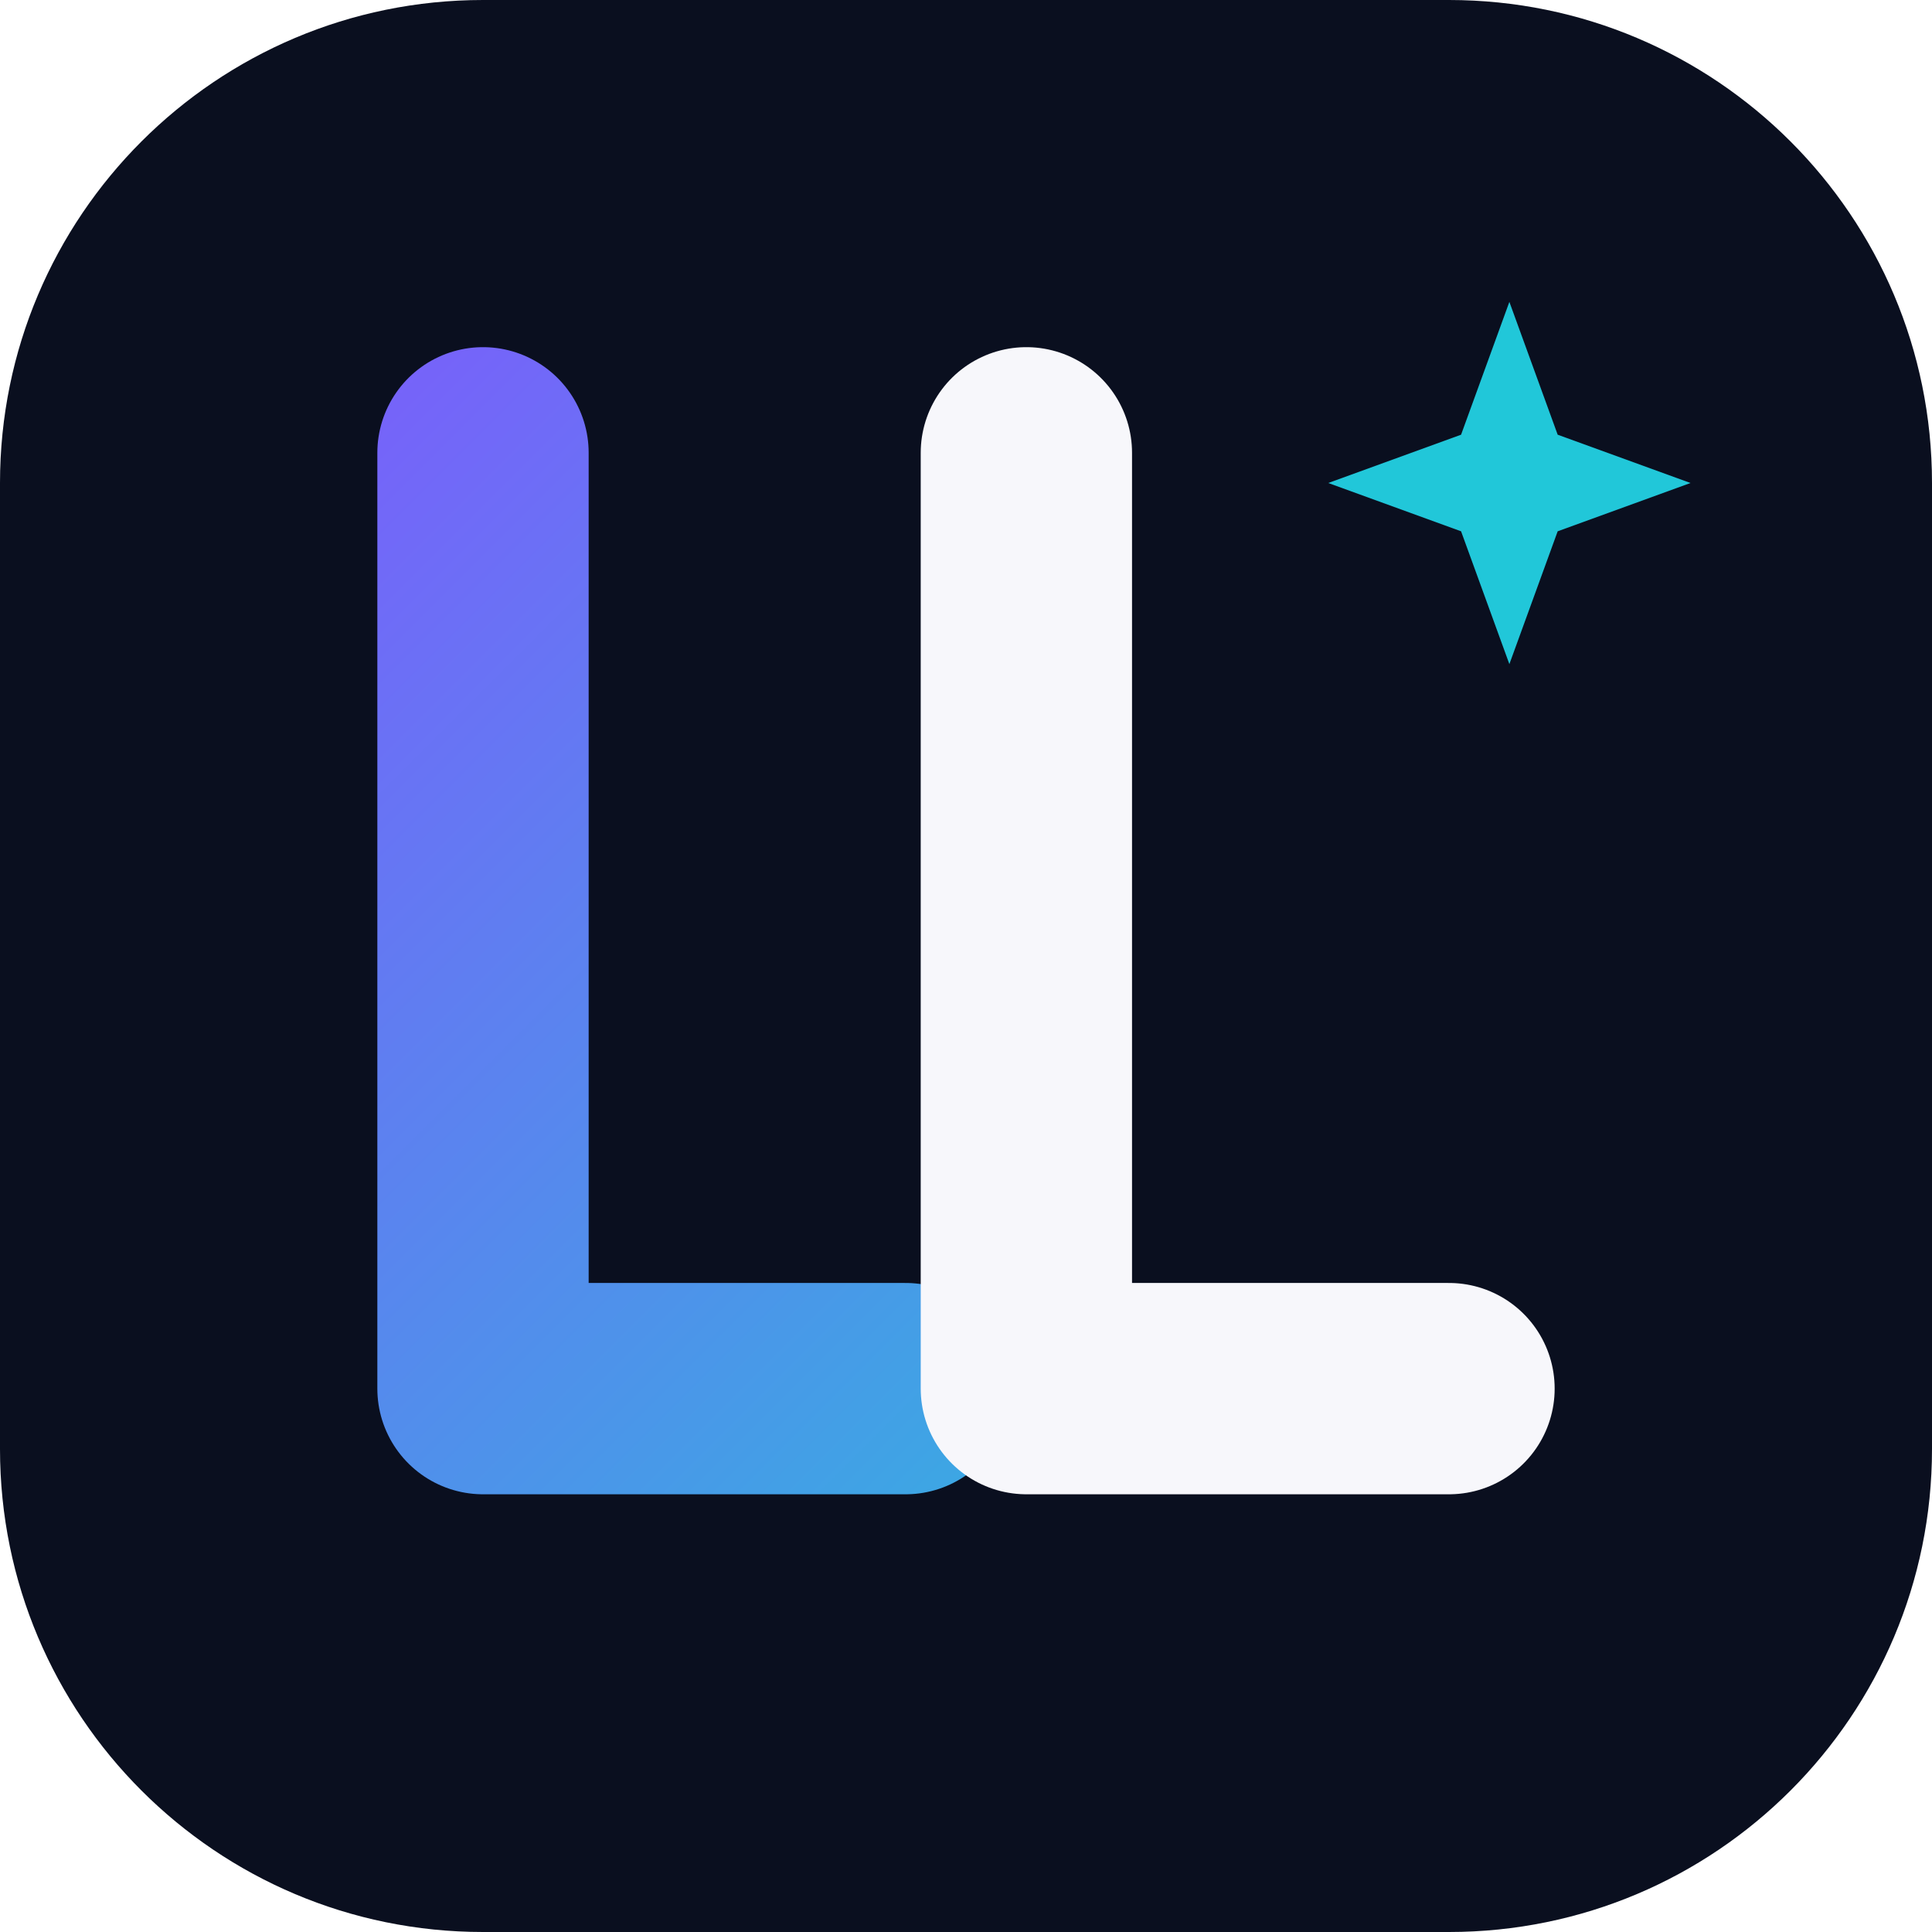
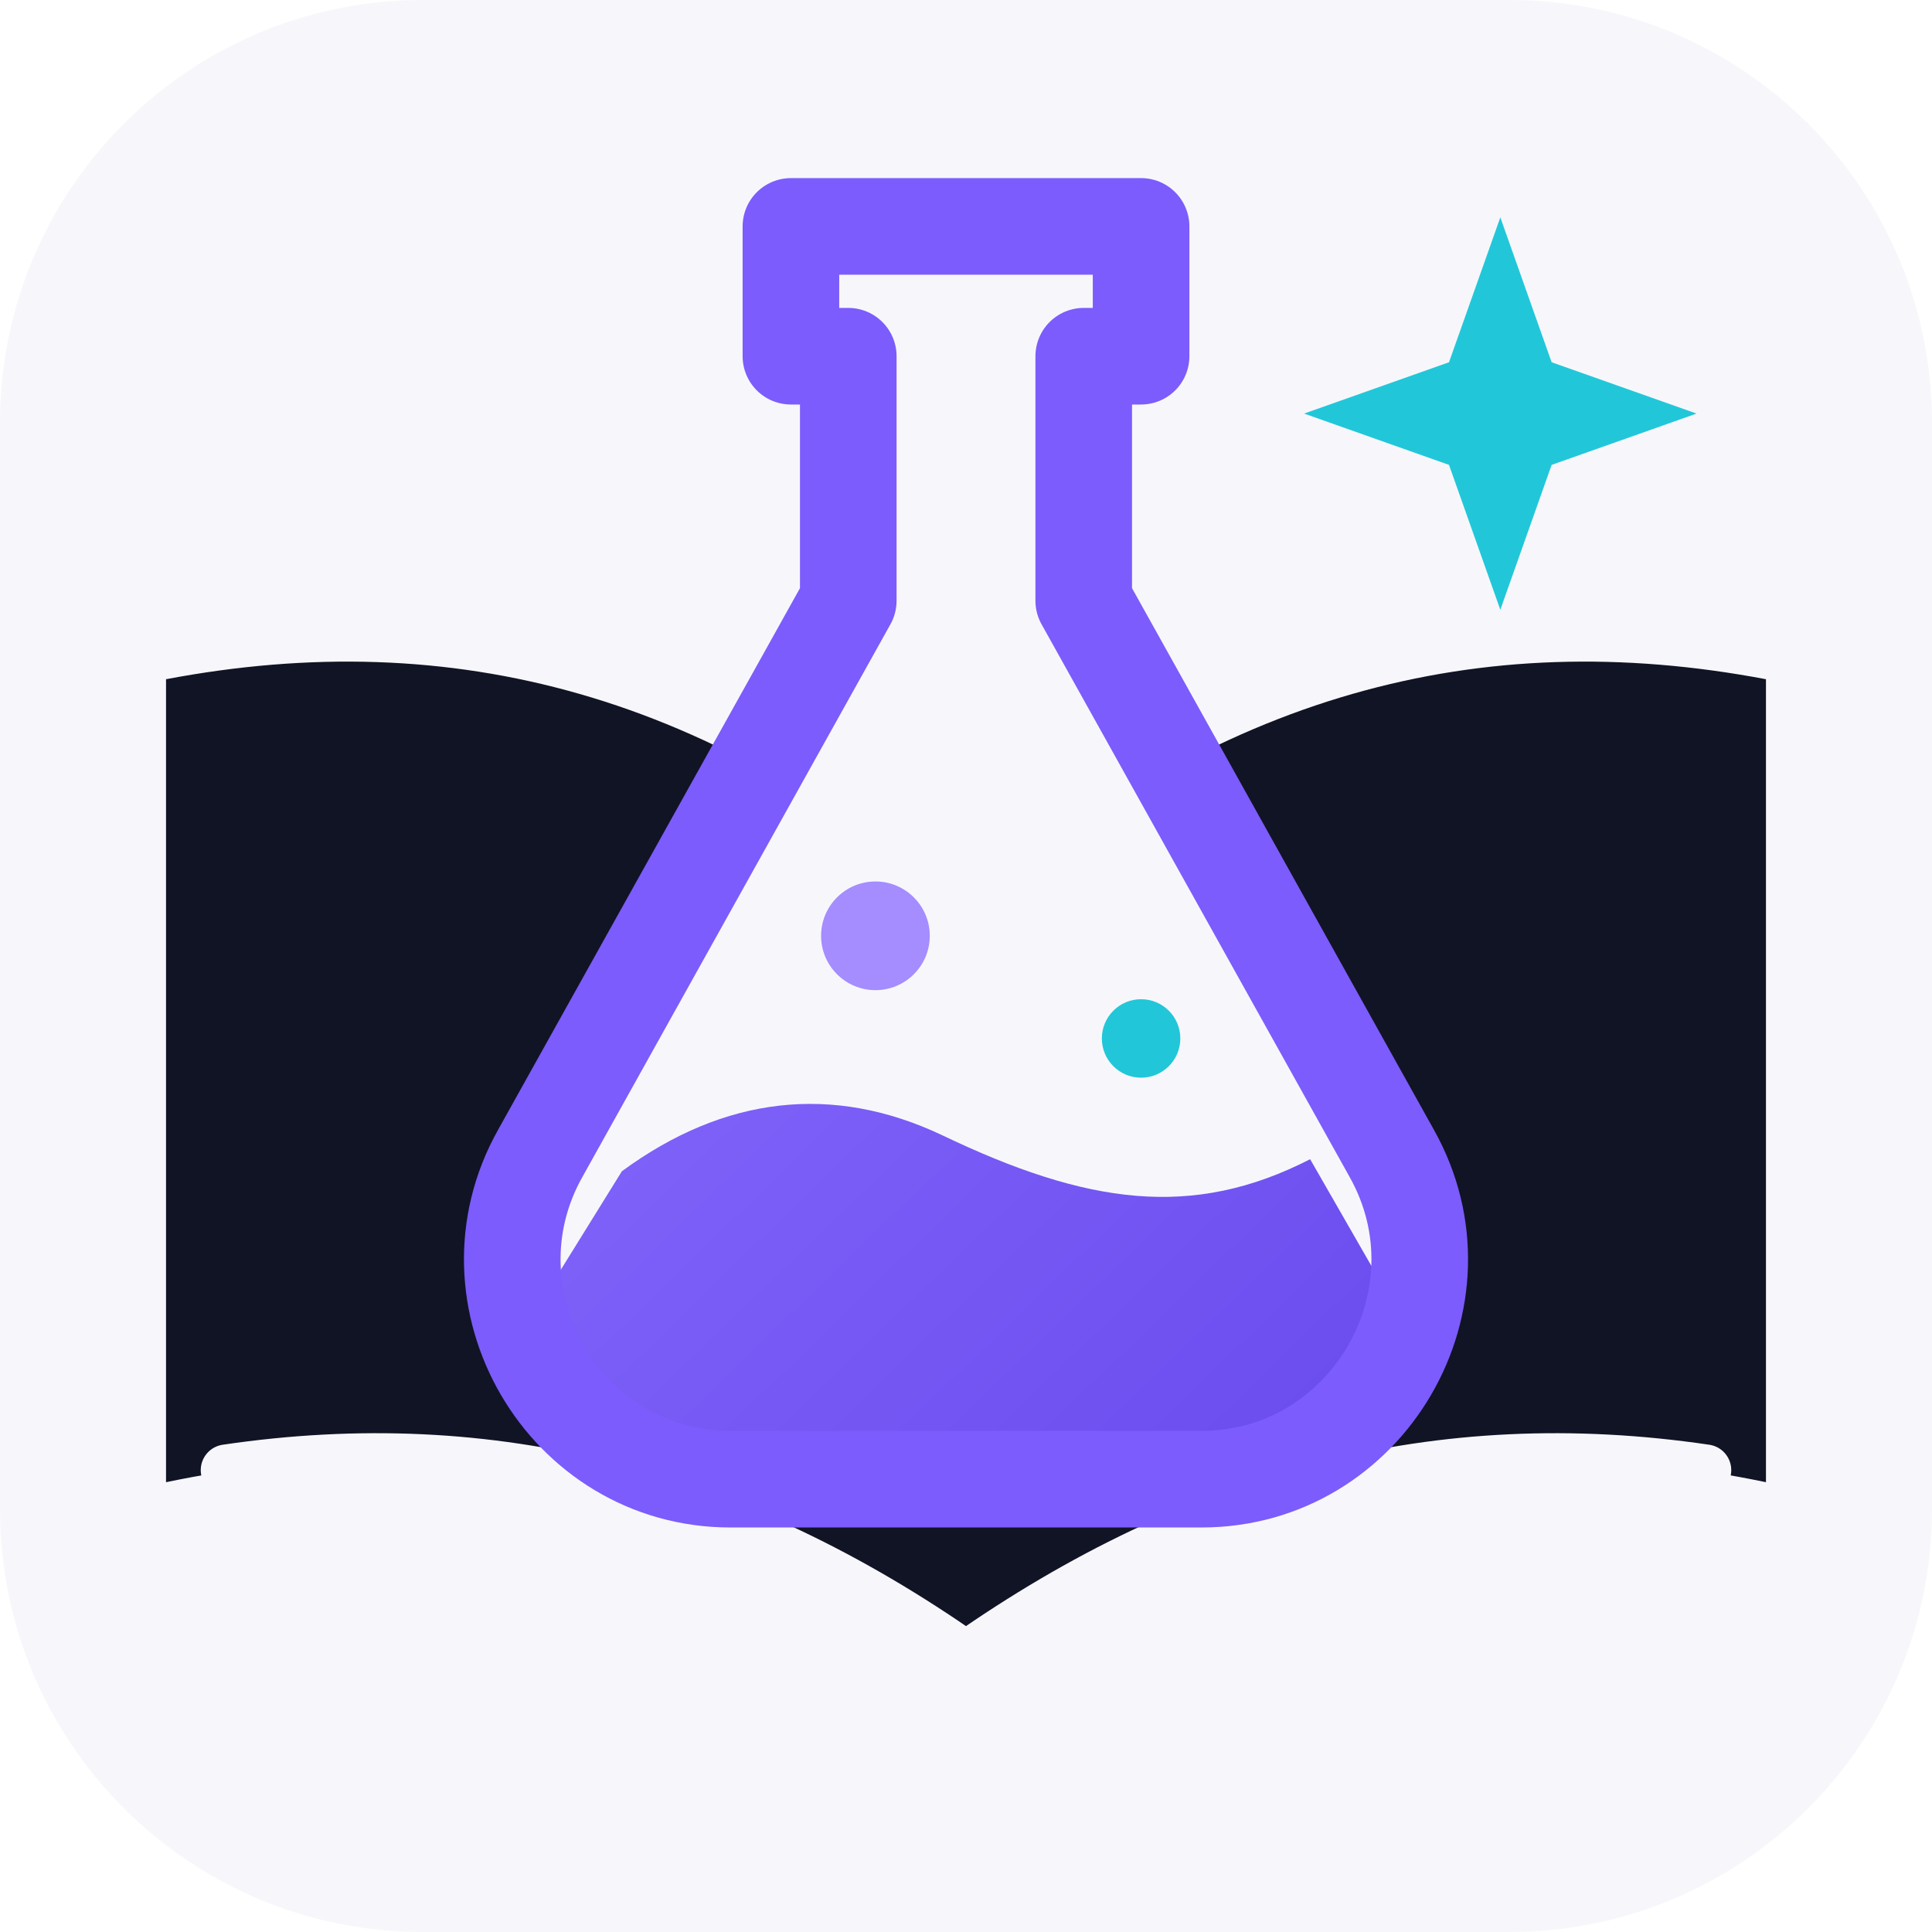
<svg xmlns="http://www.w3.org/2000/svg" viewBox="0 0 64 64">
  <defs>
-     <linearGradient id="litlab" x1="10" y1="10" x2="54" y2="54" gradientUnits="userSpaceOnUse">
-       <stop stop-color="#7C5CFC" />
-       <stop offset="1" stop-color="#21C7D9" />
+     <linearGradient id="violet" x1="18" y1="18" x2="48" y2="49" gradientUnits="userSpaceOnUse">
+       <stop stop-color="#8B70FF" />
+       <stop offset="1" stop-color="#6849ED" />
    </linearGradient>
  </defs>
-   <rect width="64" height="64" rx="16" fill="#0A0F1F" />
-   <path d="M16 15v31h14" fill="none" stroke="url(#litlab)" stroke-width="7" stroke-linecap="round" stroke-linejoin="round" />
-   <path d="M34 15v31h14" fill="none" stroke="#F7F7FB" stroke-width="7" stroke-linecap="round" stroke-linejoin="round" />
-   <path d="m50 10 1.6 4.4L56 16l-4.4 1.6L50 22l-1.6-4.4L44 16l4.4-1.6z" fill="#21C7D9" />
+   <rect width="64" height="64" rx="14" fill="#F7F7FB" />
+   <path d="M5.5 22.5c9.5-1.8 18.2.5 26.5 7.8v24.2c-8.1-5.5-16.9-7.4-26.5-5.4z" fill="#111425" />
+   <path d="M58.5 22.5c-9.5-1.8-18.2.5-26.5 7.8v24.2c8.1-5.5 16.9-7.4 26.5-5.4z" fill="#111425" />
+   <path d="M7.5 48.7c8.8-1.3 16.8.8 24.5 6.2M56.5 48.7c-8.8-1.3-16.8.8-24.5 6.2" fill="none" stroke="#F7F7FB" stroke-width="1.7" stroke-linecap="round" />
+   <path d="M26.2 7.5h11.6v4.3h-1.9v8.1l10.2 18.3c2.7 4.8-.8 10.8-6.3 10.8H24.2c-5.5 0-9-6-6.3-10.8l10.2-18.3v-8.1h-1.9z" fill="#F7F7FB" />
+   <path d="M20.6 38.8c3.4-2.5 7-2.9 10.6-1.2 4.8 2.3 8.3 2.8 12.2.8l3.1 5.4c1.3 2.3-.4 5.2-3 5.2h-23c-2.6 0-4.3-2.9-3-5.2z" fill="url(#violet)" />
+   <path d="M26.2 7.5h11.6v4.3h-1.9v8.1l10.2 18.3c2.7 4.8-.8 10.8-6.3 10.8H24.2c-5.5 0-9-6-6.3-10.8l10.2-18.3v-8.1h-1.9V7.5z" fill="none" stroke="#7C5CFC" stroke-width="3.2" stroke-linecap="round" stroke-linejoin="round" />
+   <circle cx="29" cy="31" r="1.8" fill="#A58CFF" />
+   <circle cx="37.8" cy="34.4" r="1.3" fill="#21C7D9" />
+   <path d="m49.7 7.2 1.7 4.8 4.8 1.7-4.8 1.7-1.7 4.8-1.7-4.8-4.8-1.7L48 12z" fill="#21C7D9" />
</svg>
